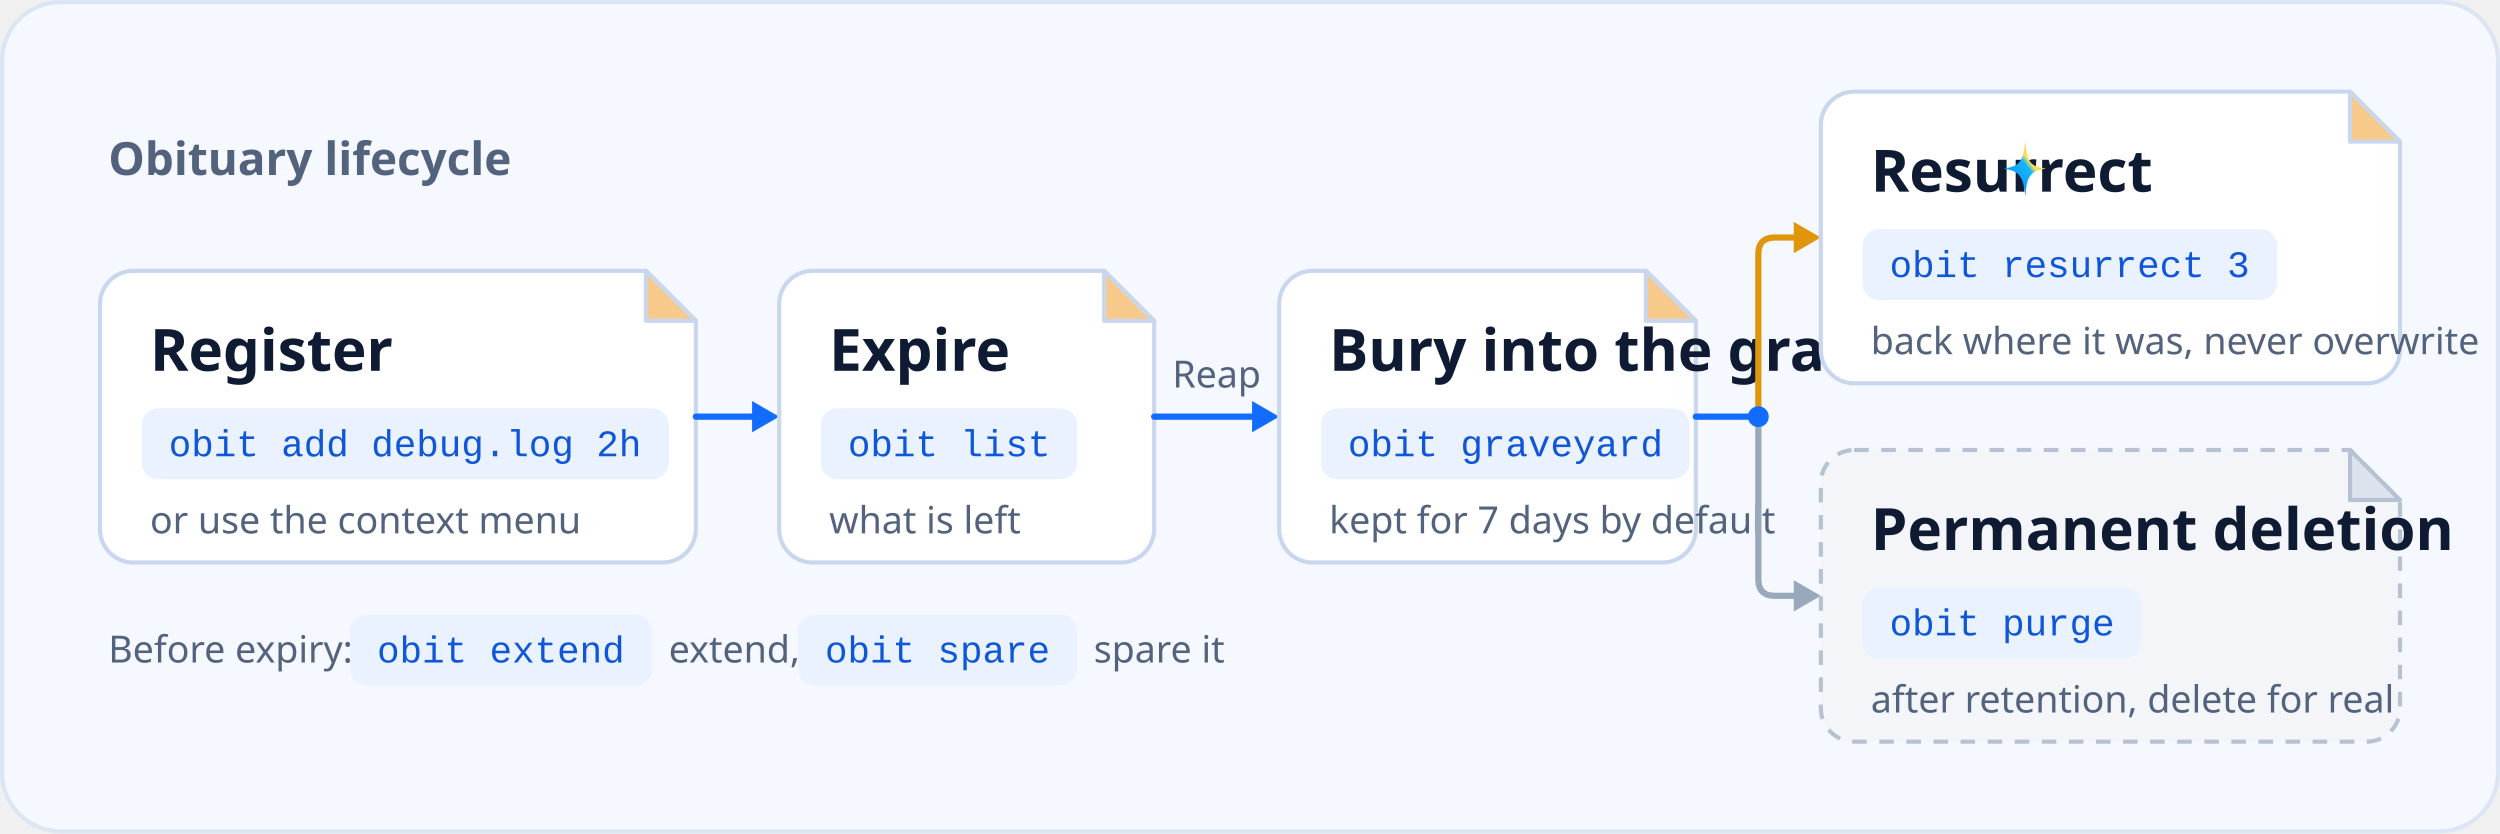
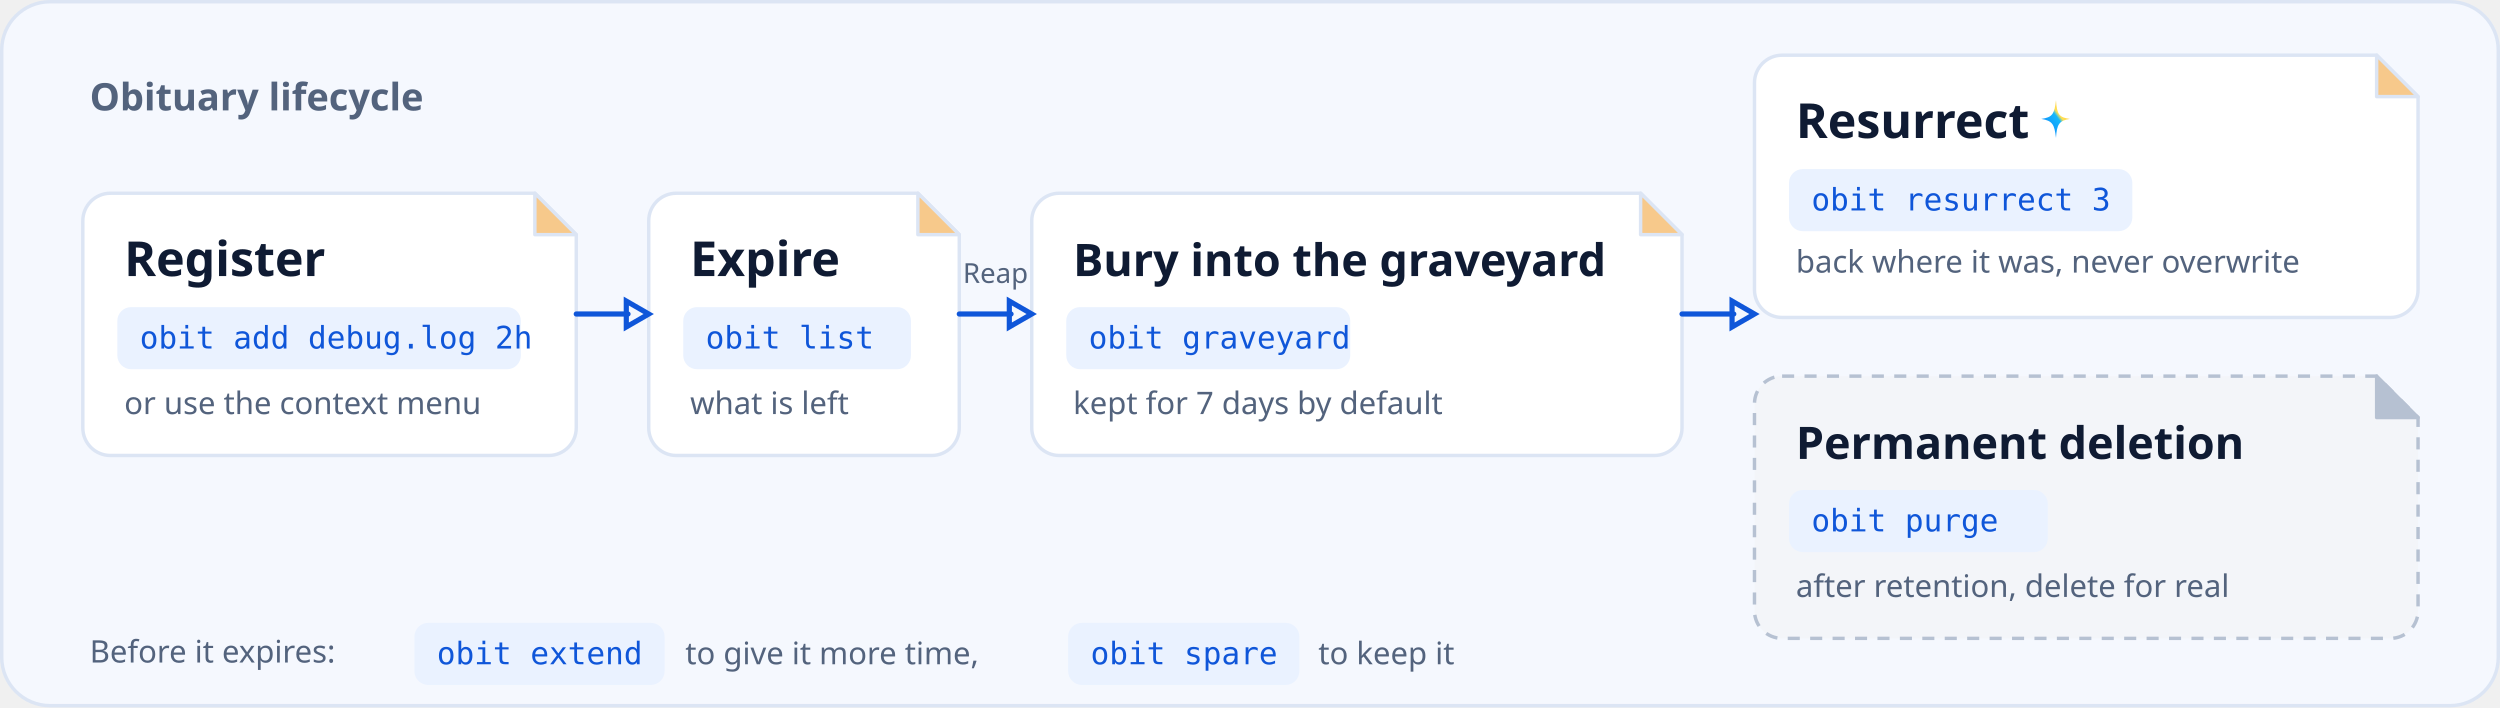
- <svg xmlns="http://www.w3.org/2000/svg" width="1200" height="400" viewBox="0 0 1200 400" role="img" aria-labelledby="title desc">
+ <svg xmlns="http://www.w3.org/2000/svg" width="1449" height="410" viewBox="0 0 1449 410" role="img" aria-labelledby="title desc">
  <defs>
    <linearGradient id="spark" x1="0" y1="1" x2="1" y2="0">
      <stop stop-color="#0876FF" />
      <stop offset=".55" stop-color="#16B8FA" />
      <stop offset=".62" stop-color="#FFE052" />
      <stop offset="1" stop-color="#FFB329" />
    </linearGradient>
  </defs>
-   <rect x="1" y="1" width="1198" height="398" rx="28" fill="#F5F8FE" stroke="#DCE5F4" stroke-width="2" />
+   <rect x="1" y="1" width="1447" height="408" rx="28" fill="#F5F8FE" stroke="#DCE5F4" stroke-width="2" />
  <g font-family="-apple-system, BlinkMacSystemFont, 'Segoe UI', 'Noto Sans', 'Noto Sans CJK SC', 'Noto Sans CJK TC', 'Noto Sans JP', 'Noto Sans KR', 'Noto Sans Cyrillic', 'Microsoft YaHei', 'PingFang SC', 'Hiragino Sans', 'Malgun Gothic', sans-serif">
-     <g>
-       <path d="M64 130H310L334 154V254A16 16 0 0 1 318 270H64A16 16 0 0 1 48 254V146A16 16 0 0 1 64 130Z" fill="#FFFFFF" stroke="#C9D7EE" stroke-width="2" />
-       <path d="M310 130V154H334Z" fill="#F7C98B" stroke="#C9D7EE" stroke-width="2" stroke-linejoin="round" />
-       <text x="72" y="178" font-size="28" font-weight="700" fill="#0F1B33" id="register">Register</text>
-       <rect x="68" y="196" width="253" height="34" rx="8" fill="#EAF2FF" />
-       <text x="81" y="219" font-family="ui-monospace, 'Cascadia Code', 'SF Mono', SFMono-Regular, Menlo, Consolas, 'Liberation Mono', monospace" font-size="18" fill="#0F56D9">obit add debug.log 2h</text>
-       <text x="72" y="256" font-size="18" fill="#53637D" id="register-note">or use the context menu</text>
-     </g>
-     <path d="M334 200H363" stroke="#126CFF" stroke-width="3" stroke-linecap="round" fill="none" />
-     <path d="M374 200l-13 -7.5v15Z" fill="#126CFF" />
-     <g>
-       <path d="M390 130H530L554 154V254A16 16 0 0 1 538 270H390A16 16 0 0 1 374 254V146A16 16 0 0 1 390 130Z" fill="#FFFFFF" stroke="#C9D7EE" stroke-width="2" />
-       <path d="M530 130V154H554Z" fill="#F7C98B" stroke="#C9D7EE" stroke-width="2" stroke-linejoin="round" />
-       <text x="398" y="178" font-size="28" font-weight="700" fill="#0F1B33" id="expire">Expire</text>
-       <rect x="394" y="196" width="123" height="34" rx="8" fill="#EAF2FF" />
-       <text x="407" y="219" font-family="ui-monospace, 'Cascadia Code', 'SF Mono', SFMono-Regular, Menlo, Consolas, 'Liberation Mono', monospace" font-size="18" fill="#0F56D9">obit list</text>
-       <text x="398" y="256" font-size="18" fill="#53637D" id="expire-note">what is left</text>
-     </g>
-     <path d="M554 200H603" stroke="#126CFF" stroke-width="3" stroke-linecap="round" fill="none" />
-     <path d="M614 200l-13 -7.5v15Z" fill="#126CFF" />
-     <text x="584" y="186" font-size="18" fill="#53637D" text-anchor="middle" id="reap">Reap</text>
-     <g>
-       <path d="M630 130H790L814 154V254A16 16 0 0 1 798 270H630A16 16 0 0 1 614 254V146A16 16 0 0 1 630 130Z" fill="#FFFFFF" stroke="#C9D7EE" stroke-width="2" />
-       <path d="M790 130V154H814Z" fill="#F7C98B" stroke="#C9D7EE" stroke-width="2" stroke-linejoin="round" />
-       <text x="638" y="178" font-size="28" font-weight="700" fill="#0F1B33" id="bury" textLength="160" lengthAdjust="spacingAndGlyphs">Bury into the graveyard</text>
-       <rect x="634" y="196" width="177" height="34" rx="8" fill="#EAF2FF" />
-       <text x="647" y="219" font-family="ui-monospace, 'Cascadia Code', 'SF Mono', SFMono-Regular, Menlo, Consolas, 'Liberation Mono', monospace" font-size="18" fill="#0F56D9">obit graveyard</text>
-       <text x="638" y="256" font-size="18" fill="#53637D" id="bury-note" textLength="160" lengthAdjust="spacingAndGlyphs">kept for 7 days by default</text>
-     </g>
-     <path d="M814 200H844" stroke="#126CFF" stroke-width="3" stroke-linecap="round" />
-     <path d="M844 200V122Q844 114 852 114H863" stroke="#E0960A" stroke-width="3" stroke-linecap="round" fill="none" />
-     <path d="M874 114l-13 -7.5v15Z" fill="#E0960A" />
-     <path d="M844 200V278Q844 286 852 286H863" stroke="#9AA8BC" stroke-width="3" stroke-linecap="round" fill="none" />
-     <path d="M874 286l-13 -7.5v15Z" fill="#9AA8BC" />
-     <circle cx="844" cy="200" r="5" fill="#126CFF" />
-     <g>
-       <path d="M890 44H1128L1152 68V168A16 16 0 0 1 1136 184H890A16 16 0 0 1 874 168V60A16 16 0 0 1 890 44Z" fill="#FFFFFF" stroke="#C9D7EE" stroke-width="2" />
-       <path d="M1128 44V68H1152Z" fill="#F7C98B" stroke="#C9D7EE" stroke-width="2" stroke-linejoin="round" />
-       <text x="898" y="92" font-size="28" font-weight="700" fill="#0F1B33" id="resurrect">Resurrect</text>
-       <rect x="894" y="110" width="199" height="34" rx="8" fill="#EAF2FF" />
-       <text x="907" y="133" font-family="ui-monospace, 'Cascadia Code', 'SF Mono', SFMono-Regular, Menlo, Consolas, 'Liberation Mono', monospace" font-size="18" fill="#0F56D9">obit resurrect 3</text>
-       <text x="898" y="170" font-size="18" fill="#53637D" id="resurrect-note" textLength="238" lengthAdjust="spacingAndGlyphs">back where it was, never overwrite</text>
-       <path d="M17.6 9.4c.3 5.3 1.2 6.5 5.2 7-4 .6-4.9 2-5.2 7.1-.6-5.1-1.3-6.4-5.5-7.1 4.2-.6 4.9-1.8 5.5-7Z" fill="url(#spark)" transform="translate(972 81) scale(1.9) translate(-17.5 -16.45)" />
-     </g>
-     <g>
-       <path d="M890 216H1128L1152 240V340A16 16 0 0 1 1136 356H890A16 16 0 0 1 874 340V232A16 16 0 0 1 890 216Z" fill="#F3F5F9" stroke="#B6C1D2" stroke-width="2" stroke-dasharray="7 6" />
-       <path d="M1128 216V240H1152Z" fill="#DDE3EC" stroke="#B6C1D2" stroke-width="2" stroke-linejoin="round" />
-       <text x="898" y="264" font-size="28" font-weight="700" fill="#0F1B33" id="purge" textLength="238" lengthAdjust="spacingAndGlyphs">Permanent deletion</text>
-       <rect x="894" y="282" width="134" height="34" rx="8" fill="#EAF2FF" />
-       <text x="907" y="305" font-family="ui-monospace, 'Cascadia Code', 'SF Mono', SFMono-Regular, Menlo, Consolas, 'Liberation Mono', monospace" font-size="18" fill="#0F56D9">obit purge</text>
-       <text x="898" y="342" font-size="18" fill="#53637D" id="purge-note" textLength="238" lengthAdjust="spacingAndGlyphs">after retention, delete for real</text>
-     </g>
-     <text x="52" y="84" font-size="22" font-weight="600" fill="#53637D" id="title">Obituary lifecycle</text>
-     <text x="52" y="318" font-size="18" fill="#53637D" id="before" textLength="108" lengthAdjust="spacingAndGlyphs">Before expiry:</text>
-     <rect x="168" y="295" width="145" height="34" rx="8" fill="#EAF2FF" />
-     <text x="181" y="318" font-family="ui-monospace, 'Cascadia Code', 'SF Mono', SFMono-Regular, Menlo, Consolas, 'Liberation Mono', monospace" font-size="18" fill="#0F56D9">obit extend</text>
-     <text x="321" y="318" font-size="18" fill="#53637D" id="extend-note" textLength="50" lengthAdjust="spacingAndGlyphs">extend,</text>
-     <rect x="383" y="295" width="134" height="34" rx="8" fill="#EAF2FF" />
-     <text x="396" y="318" font-family="ui-monospace, 'Cascadia Code', 'SF Mono', SFMono-Regular, Menlo, Consolas, 'Liberation Mono', monospace" font-size="18" fill="#0F56D9">obit spare</text>
-     <text x="525" y="318" font-size="18" fill="#53637D" id="spare-note" textLength="60" lengthAdjust="spacingAndGlyphs">spare it</text>
+     <text x="52" y="64" font-family="-apple-system, BlinkMacSystemFont, 'Segoe UI', 'Noto Sans', 'Noto Sans CJK SC', 'Noto Sans CJK TC', 'Noto Sans JP', 'Noto Sans KR', 'Noto Sans Cyrillic', 'Microsoft YaHei', 'PingFang SC', 'Hiragino Sans', 'Malgun Gothic', sans-serif" font-size="22" fill="#53637D" font-weight="600" id="section">Obituary lifecycle</text>
+     <path d="M64 112H310L334 136V248A16 16 0 0 1 318 264H64A16 16 0 0 1 48 248V128A16 16 0 0 1 64 112Z" fill="#FFFFFF" stroke="#DCE5F4" stroke-width="2" />
+     <path d="M310 112V136H334Z" fill="#F7C98B" stroke="#DCE5F4" stroke-width="2" stroke-linejoin="round" />
+     <text x="72" y="160" font-family="-apple-system, BlinkMacSystemFont, 'Segoe UI', 'Noto Sans', 'Noto Sans CJK SC', 'Noto Sans CJK TC', 'Noto Sans JP', 'Noto Sans KR', 'Noto Sans Cyrillic', 'Microsoft YaHei', 'PingFang SC', 'Hiragino Sans', 'Malgun Gothic', sans-serif" font-size="28" fill="#0F1B33" font-weight="700" id="register">Register</text>
+     <rect x="68" y="178" width="233.9" height="36" rx="8" fill="#EAF2FF" />
+     <text x="81" y="202" font-family="ui-monospace, 'Cascadia Code', 'SF Mono', Consolas, monospace" font-size="18" fill="#0F56D9">obit add debug.log 2h</text>
+     <text x="72" y="240" font-family="-apple-system, BlinkMacSystemFont, 'Segoe UI', 'Noto Sans', 'Noto Sans CJK SC', 'Noto Sans CJK TC', 'Noto Sans JP', 'Noto Sans KR', 'Noto Sans Cyrillic', 'Microsoft YaHei', 'PingFang SC', 'Hiragino Sans', 'Malgun Gothic', sans-serif" font-size="18" fill="#53637D" id="register_note">or use the context menu</text>
+     <path d="M392 112H532L556 136V248A16 16 0 0 1 540 264H392A16 16 0 0 1 376 248V128A16 16 0 0 1 392 112Z" fill="#FFFFFF" stroke="#DCE5F4" stroke-width="2" />
+     <path d="M532 112V136H556Z" fill="#F7C98B" stroke="#DCE5F4" stroke-width="2" stroke-linejoin="round" />
+     <text x="400" y="160" font-family="-apple-system, BlinkMacSystemFont, 'Segoe UI', 'Noto Sans', 'Noto Sans CJK SC', 'Noto Sans CJK TC', 'Noto Sans JP', 'Noto Sans KR', 'Noto Sans Cyrillic', 'Microsoft YaHei', 'PingFang SC', 'Hiragino Sans', 'Malgun Gothic', sans-serif" font-size="28" fill="#0F1B33" font-weight="700" id="expire">Expire</text>
+     <rect x="396" y="178" width="132" height="36" rx="8" fill="#EAF2FF" />
+     <text x="409" y="202" font-family="ui-monospace, 'Cascadia Code', 'SF Mono', Consolas, monospace" font-size="18" fill="#0F56D9">obit list</text>
+     <text x="400" y="240" font-family="-apple-system, BlinkMacSystemFont, 'Segoe UI', 'Noto Sans', 'Noto Sans CJK SC', 'Noto Sans CJK TC', 'Noto Sans JP', 'Noto Sans KR', 'Noto Sans Cyrillic', 'Microsoft YaHei', 'PingFang SC', 'Hiragino Sans', 'Malgun Gothic', sans-serif" font-size="18" fill="#53637D" id="expire_note">what is left</text>
+     <path d="M614 112H950.9L974.9 136V248A16 16 0 0 1 958.9 264H614A16 16 0 0 1 598 248V128A16 16 0 0 1 614 112Z" fill="#FFFFFF" stroke="#DCE5F4" stroke-width="2" />
+     <path d="M950.9 112V136H974.9Z" fill="#F7C98B" stroke="#DCE5F4" stroke-width="2" stroke-linejoin="round" />
+     <text x="622" y="160" font-family="-apple-system, BlinkMacSystemFont, 'Segoe UI', 'Noto Sans', 'Noto Sans CJK SC', 'Noto Sans CJK TC', 'Noto Sans JP', 'Noto Sans KR', 'Noto Sans Cyrillic', 'Microsoft YaHei', 'PingFang SC', 'Hiragino Sans', 'Malgun Gothic', sans-serif" font-size="26" fill="#0F1B33" font-weight="700" id="bury">Bury into the graveyard</text>
+     <rect x="618" y="178" width="164.6" height="36" rx="8" fill="#EAF2FF" />
+     <text x="631" y="202" font-family="ui-monospace, 'Cascadia Code', 'SF Mono', Consolas, monospace" font-size="18" fill="#0F56D9">obit graveyard</text>
+     <text x="622" y="240" font-family="-apple-system, BlinkMacSystemFont, 'Segoe UI', 'Noto Sans', 'Noto Sans CJK SC', 'Noto Sans CJK TC', 'Noto Sans JP', 'Noto Sans KR', 'Noto Sans Cyrillic', 'Microsoft YaHei', 'PingFang SC', 'Hiragino Sans', 'Malgun Gothic', sans-serif" font-size="18" fill="#53637D" id="bury_note">kept for 7 days by default</text>
+     <path d="M334 182H364M376 182l-13 -7.5v15Z" stroke="#0F56D9" stroke-width="3" stroke-linecap="round" fill="none" />
+     <path d="M556 182H586M598 182l-13 -7.5v15Z" stroke="#0F56D9" stroke-width="3" stroke-linecap="round" fill="none" />
+     <text x="577.0" y="164" font-family="-apple-system, BlinkMacSystemFont, 'Segoe UI', 'Noto Sans', 'Noto Sans CJK SC', 'Noto Sans CJK TC', 'Noto Sans JP', 'Noto Sans KR', 'Noto Sans Cyrillic', 'Microsoft YaHei', 'PingFang SC', 'Hiragino Sans', 'Malgun Gothic', sans-serif" font-size="16" fill="#53637D" text-anchor="middle">Reap</text>
+     <path d="M974.9 182H1004.9M1016.9 182l-13 -7.5v15Z" stroke="#0F56D9" stroke-width="3" stroke-linecap="round" fill="none" />
+     <path d="M1032.9 32H1377.5L1401.5 56V168A16 16 0 0 1 1385.5 184H1032.9A16 16 0 0 1 1016.9 168V48A16 16 0 0 1 1032.9 32Z" fill="#FFFFFF" stroke="#DCE5F4" stroke-width="2" />
+     <path d="M1377.5 32V56H1401.5Z" fill="#F7C98B" stroke="#DCE5F4" stroke-width="2" stroke-linejoin="round" />
+     <text x="1040.9" y="80" font-family="-apple-system, BlinkMacSystemFont, 'Segoe UI', 'Noto Sans', 'Noto Sans CJK SC', 'Noto Sans CJK TC', 'Noto Sans JP', 'Noto Sans KR', 'Noto Sans Cyrillic', 'Microsoft YaHei', 'PingFang SC', 'Hiragino Sans', 'Malgun Gothic', sans-serif" font-size="28" fill="#0F1B33" font-weight="700" id="resurrect">Resurrect</text>
+     <path id="resurrect-star" d="M17.6 9.4c.3 5.3 1.2 6.5 5.2 7-4 .6-4.9 2-5.2 7.1-.6-5.1-1.3-6.4-5.5-7.1 4.2-.6 4.9-1.8 5.5-7Z" fill="url(#spark)" transform="translate(1191.5 69) scale(1.55) translate(-17.5 -16.45)" />
+     <rect x="1036.9" y="98" width="199" height="36" rx="8" fill="#EAF2FF" />
+     <text x="1049.9" y="122" font-family="ui-monospace, 'Cascadia Code', 'SF Mono', Consolas, monospace" font-size="18" fill="#0F56D9">obit resurrect 3</text>
+     <text x="1040.9" y="158" font-family="-apple-system, BlinkMacSystemFont, 'Segoe UI', 'Noto Sans', 'Noto Sans CJK SC', 'Noto Sans CJK TC', 'Noto Sans JP', 'Noto Sans KR', 'Noto Sans Cyrillic', 'Microsoft YaHei', 'PingFang SC', 'Hiragino Sans', 'Malgun Gothic', sans-serif" font-size="18" fill="#53637D" id="resurrect-note">back where it was, never overwrite</text>
+     <path d="M1032.9 218H1377.5L1401.5 242V354A16 16 0 0 1 1385.5 370H1032.9A16 16 0 0 1 1016.9 354V234A16 16 0 0 1 1032.9 218Z" fill="#F3F5F9" stroke="#B6C1D2" stroke-width="2" stroke-dasharray="7 6" />
+     <path d="M1377.5 218V242H1401.5Z" fill="#B6C1D2" stroke="#B6C1D2" stroke-width="2" stroke-linejoin="round" />
+     <text x="1040.9" y="266" font-family="-apple-system, BlinkMacSystemFont, 'Segoe UI', 'Noto Sans', 'Noto Sans CJK SC', 'Noto Sans CJK TC', 'Noto Sans JP', 'Noto Sans KR', 'Noto Sans Cyrillic', 'Microsoft YaHei', 'PingFang SC', 'Hiragino Sans', 'Malgun Gothic', sans-serif" font-size="26" fill="#0F1B33" font-weight="700" id="purge">Permanent deletion</text>
+     <rect x="1036.9" y="284" width="150" height="36" rx="8" fill="#EAF2FF" />
+     <text x="1049.9" y="308" font-family="ui-monospace, 'Cascadia Code', 'SF Mono', Consolas, monospace" font-size="18" fill="#0F56D9">obit purge</text>
+     <text x="1040.9" y="346" font-family="-apple-system, BlinkMacSystemFont, 'Segoe UI', 'Noto Sans', 'Noto Sans CJK SC', 'Noto Sans CJK TC', 'Noto Sans JP', 'Noto Sans KR', 'Noto Sans Cyrillic', 'Microsoft YaHei', 'PingFang SC', 'Hiragino Sans', 'Malgun Gothic', sans-serif" font-size="18" fill="#53637D" id="purge-note">after retention, delete for real</text>
+     <text x="52" y="384" font-family="-apple-system, BlinkMacSystemFont, 'Segoe UI', 'Noto Sans', 'Noto Sans CJK SC', 'Noto Sans CJK TC', 'Noto Sans JP', 'Noto Sans KR', 'Noto Sans Cyrillic', 'Microsoft YaHei', 'PingFang SC', 'Hiragino Sans', 'Malgun Gothic', sans-serif" font-size="18" fill="#53637D" id="before">Before it expires:</text>
+     <rect x="240.2" y="361" width="145" height="36" rx="8" fill="#EAF2FF" />
+     <text x="253.2" y="385" font-family="ui-monospace, 'Cascadia Code', 'SF Mono', Consolas, monospace" font-size="18" fill="#0F56D9">obit extend</text>
+     <text x="397.2" y="385" font-family="-apple-system, BlinkMacSystemFont, 'Segoe UI', 'Noto Sans', 'Noto Sans CJK SC', 'Noto Sans CJK TC', 'Noto Sans JP', 'Noto Sans KR', 'Noto Sans Cyrillic', 'Microsoft YaHei', 'PingFang SC', 'Hiragino Sans', 'Malgun Gothic', sans-serif" font-size="18" fill="#53637D" id="extend-note">to give it more time,</text>
+     <rect x="619.1" y="361" width="134" height="36" rx="8" fill="#EAF2FF" />
+     <text x="632.1" y="385" font-family="ui-monospace, 'Cascadia Code', 'SF Mono', Consolas, monospace" font-size="18" fill="#0F56D9">obit spare</text>
+     <text x="764.1" y="385" font-family="-apple-system, BlinkMacSystemFont, 'Segoe UI', 'Noto Sans', 'Noto Sans CJK SC', 'Noto Sans CJK TC', 'Noto Sans JP', 'Noto Sans KR', 'Noto Sans Cyrillic', 'Microsoft YaHei', 'PingFang SC', 'Hiragino Sans', 'Malgun Gothic', sans-serif" font-size="18" fill="#53637D" id="spare-note">to keep it</text>
  </g>
</svg>
